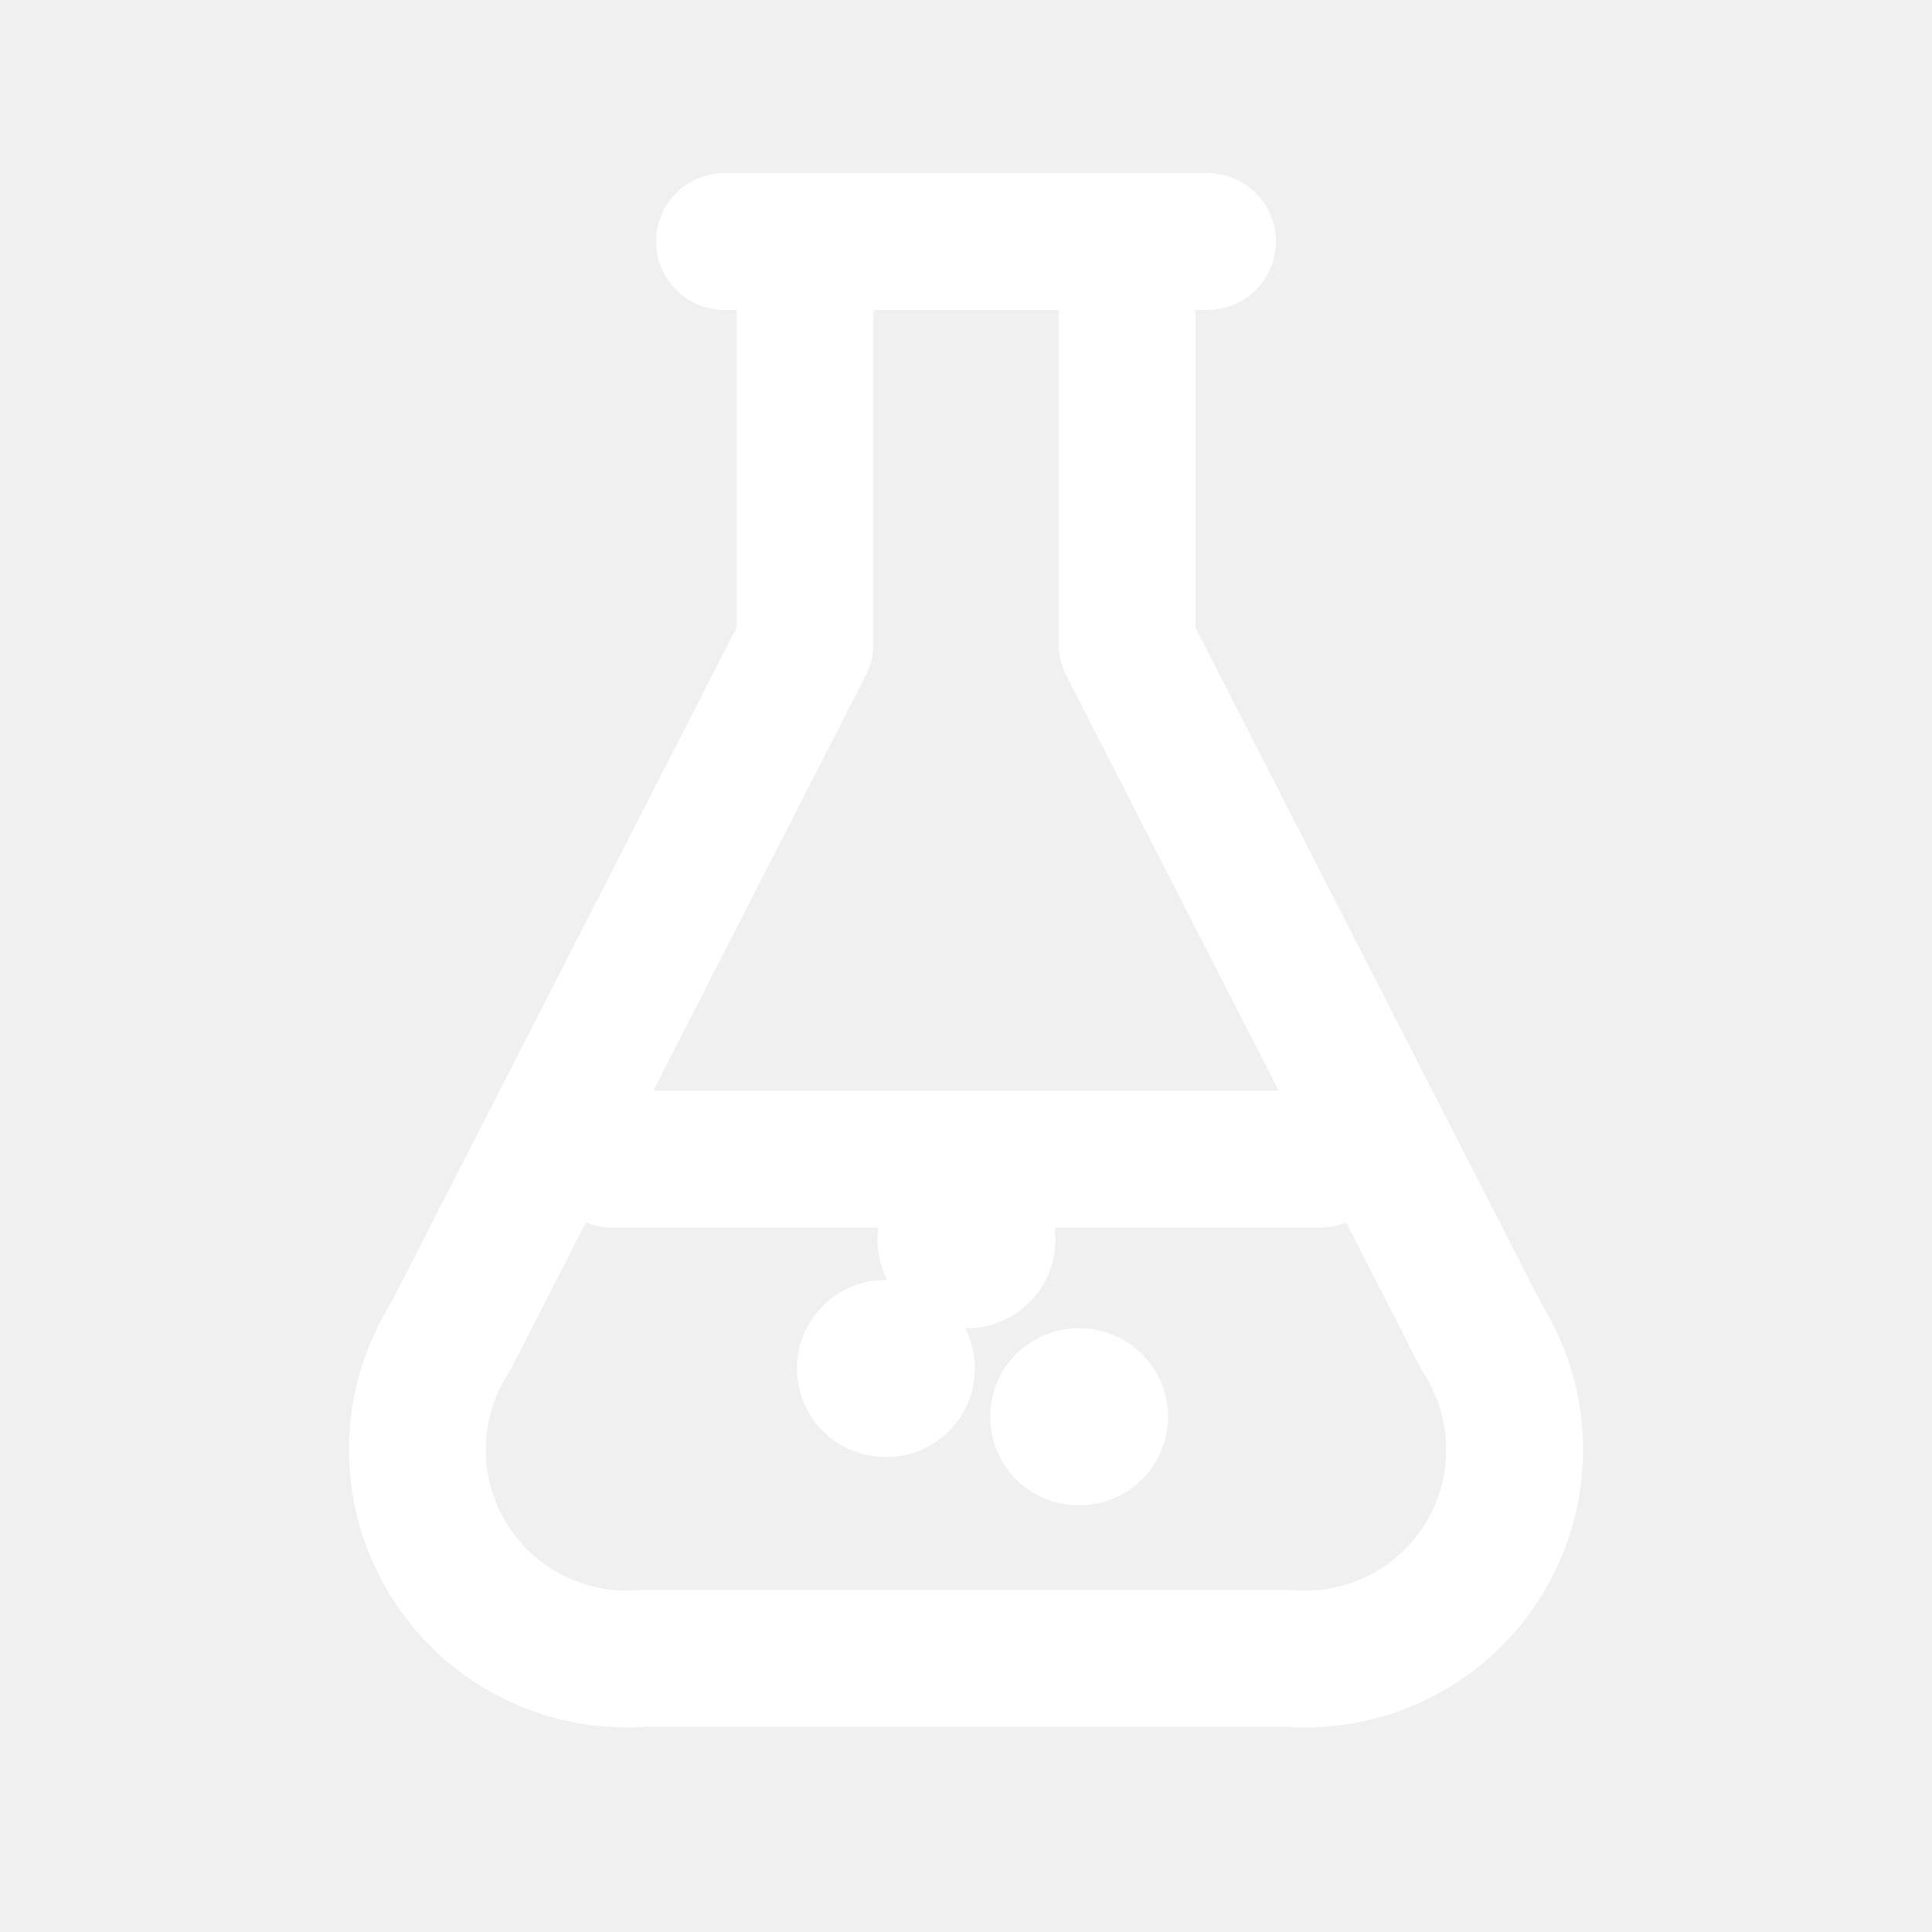
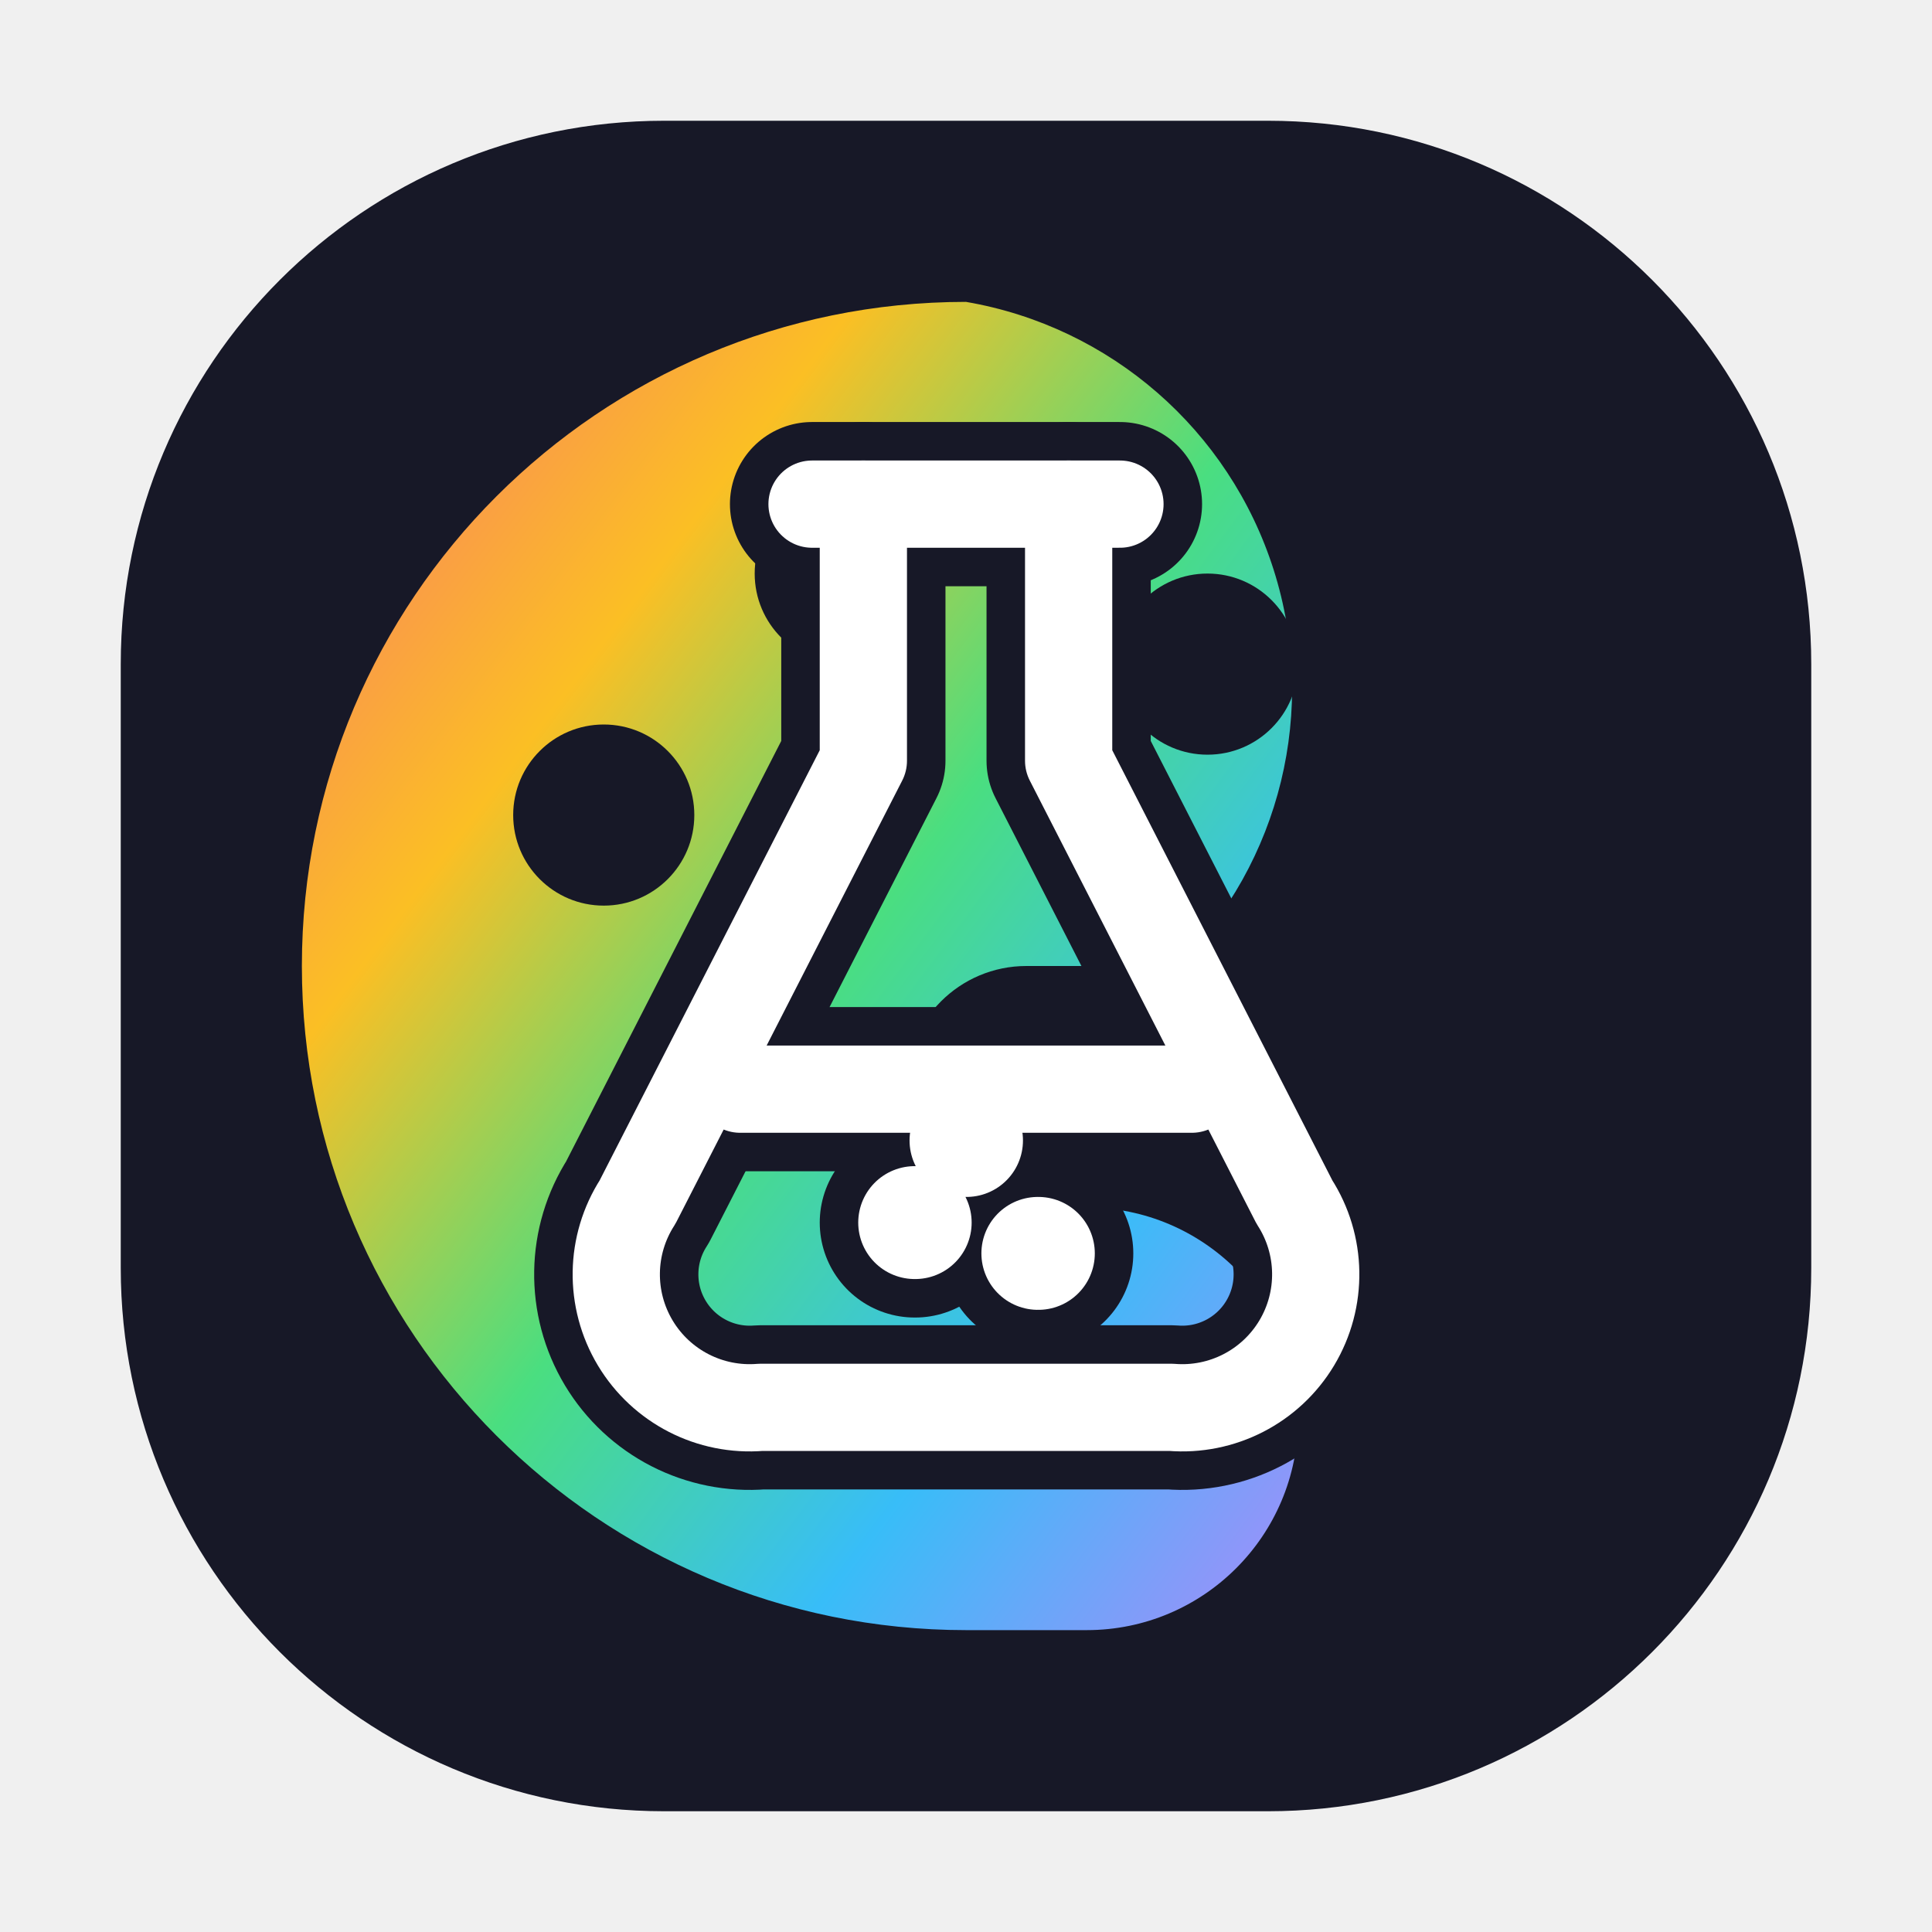
- <svg xmlns="http://www.w3.org/2000/svg" viewBox="0 0 24 24" fill="none" stroke="#ffffff" stroke-width="1.7" stroke-linecap="round" stroke-linejoin="round">
-   <path d="M10 3v5l-4.4 8.6A2.6 2.6 0 0 0 8 20.6h8a2.6 2.6 0 0 0 2.4-4L14 8V3" />
-   <path d="M9 3h6" />
-   <path d="M7.6 14.4h8.8" />
-   <path d="M11 17h.01M13.4 17.6h.01M12 15.4h.01" stroke-width="2.2" />
+ <svg xmlns="http://www.w3.org/2000/svg" viewBox="0 0 64 64">
+   <defs>
+     <linearGradient id="g" x1="0" y1="0" x2="1" y2="1">
+       <stop stop-color="#f87171" />
+       <stop offset=".28" stop-color="#fbbf24" />
+       <stop offset=".52" stop-color="#4ade80" />
+       <stop offset=".75" stop-color="#38bdf8" />
+       <stop offset="1" stop-color="#a78bfa" />
+     </linearGradient>
+   </defs>
+   <rect x="4" y="4" width="56" height="56" rx="18" fill="#171827" />
+   <path d="M32 10a22 22 0 1 0 0 44h4a7 7 0 0 0 0-14h-2a4 4 0 0 1 0-8h5a13 13 0 0 0-7-22Z" fill="url(#g)" />
+   <circle cx="20" cy="27" r="3" fill="#171827" />
+   <circle cx="28" cy="19" r="3" fill="#171827" />
+   <circle cx="40" cy="22" r="3" fill="#171827" />
+   <g transform="translate(11.6 11.6) scale(1.7)" fill="none" stroke-linecap="round" stroke-linejoin="round">
+     <g stroke="#171827">
+       <path stroke-width="3.2" d="M10 3v5l-4.4 8.6A2.6 2.6 0 0 0 8 20.6h8a2.6 2.6 0 0 0 2.4-4L14 8V3" />
+       <path stroke-width="3.2" d="M9 3h6" />
+       <path stroke-width="3.2" d="M7.6 14.4h8.8" />
+       <path stroke-width="3.7" d="M11 17h.01M13.4 17.6h.01M12 15.4h.01" />
+     </g>
+     <g stroke="#ffffff">
+       <path stroke-width="1.7" d="M10 3v5l-4.4 8.6A2.6 2.6 0 0 0 8 20.6h8a2.6 2.6 0 0 0 2.4-4L14 8V3" />
+       <path stroke-width="1.7" d="M9 3h6" />
+       <path stroke-width="1.7" d="M7.6 14.4h8.8" />
+       <path stroke-width="2.2" d="M11 17h.01M13.4 17.6h.01M12 15.4h.01" />
+     </g>
+   </g>
</svg>
